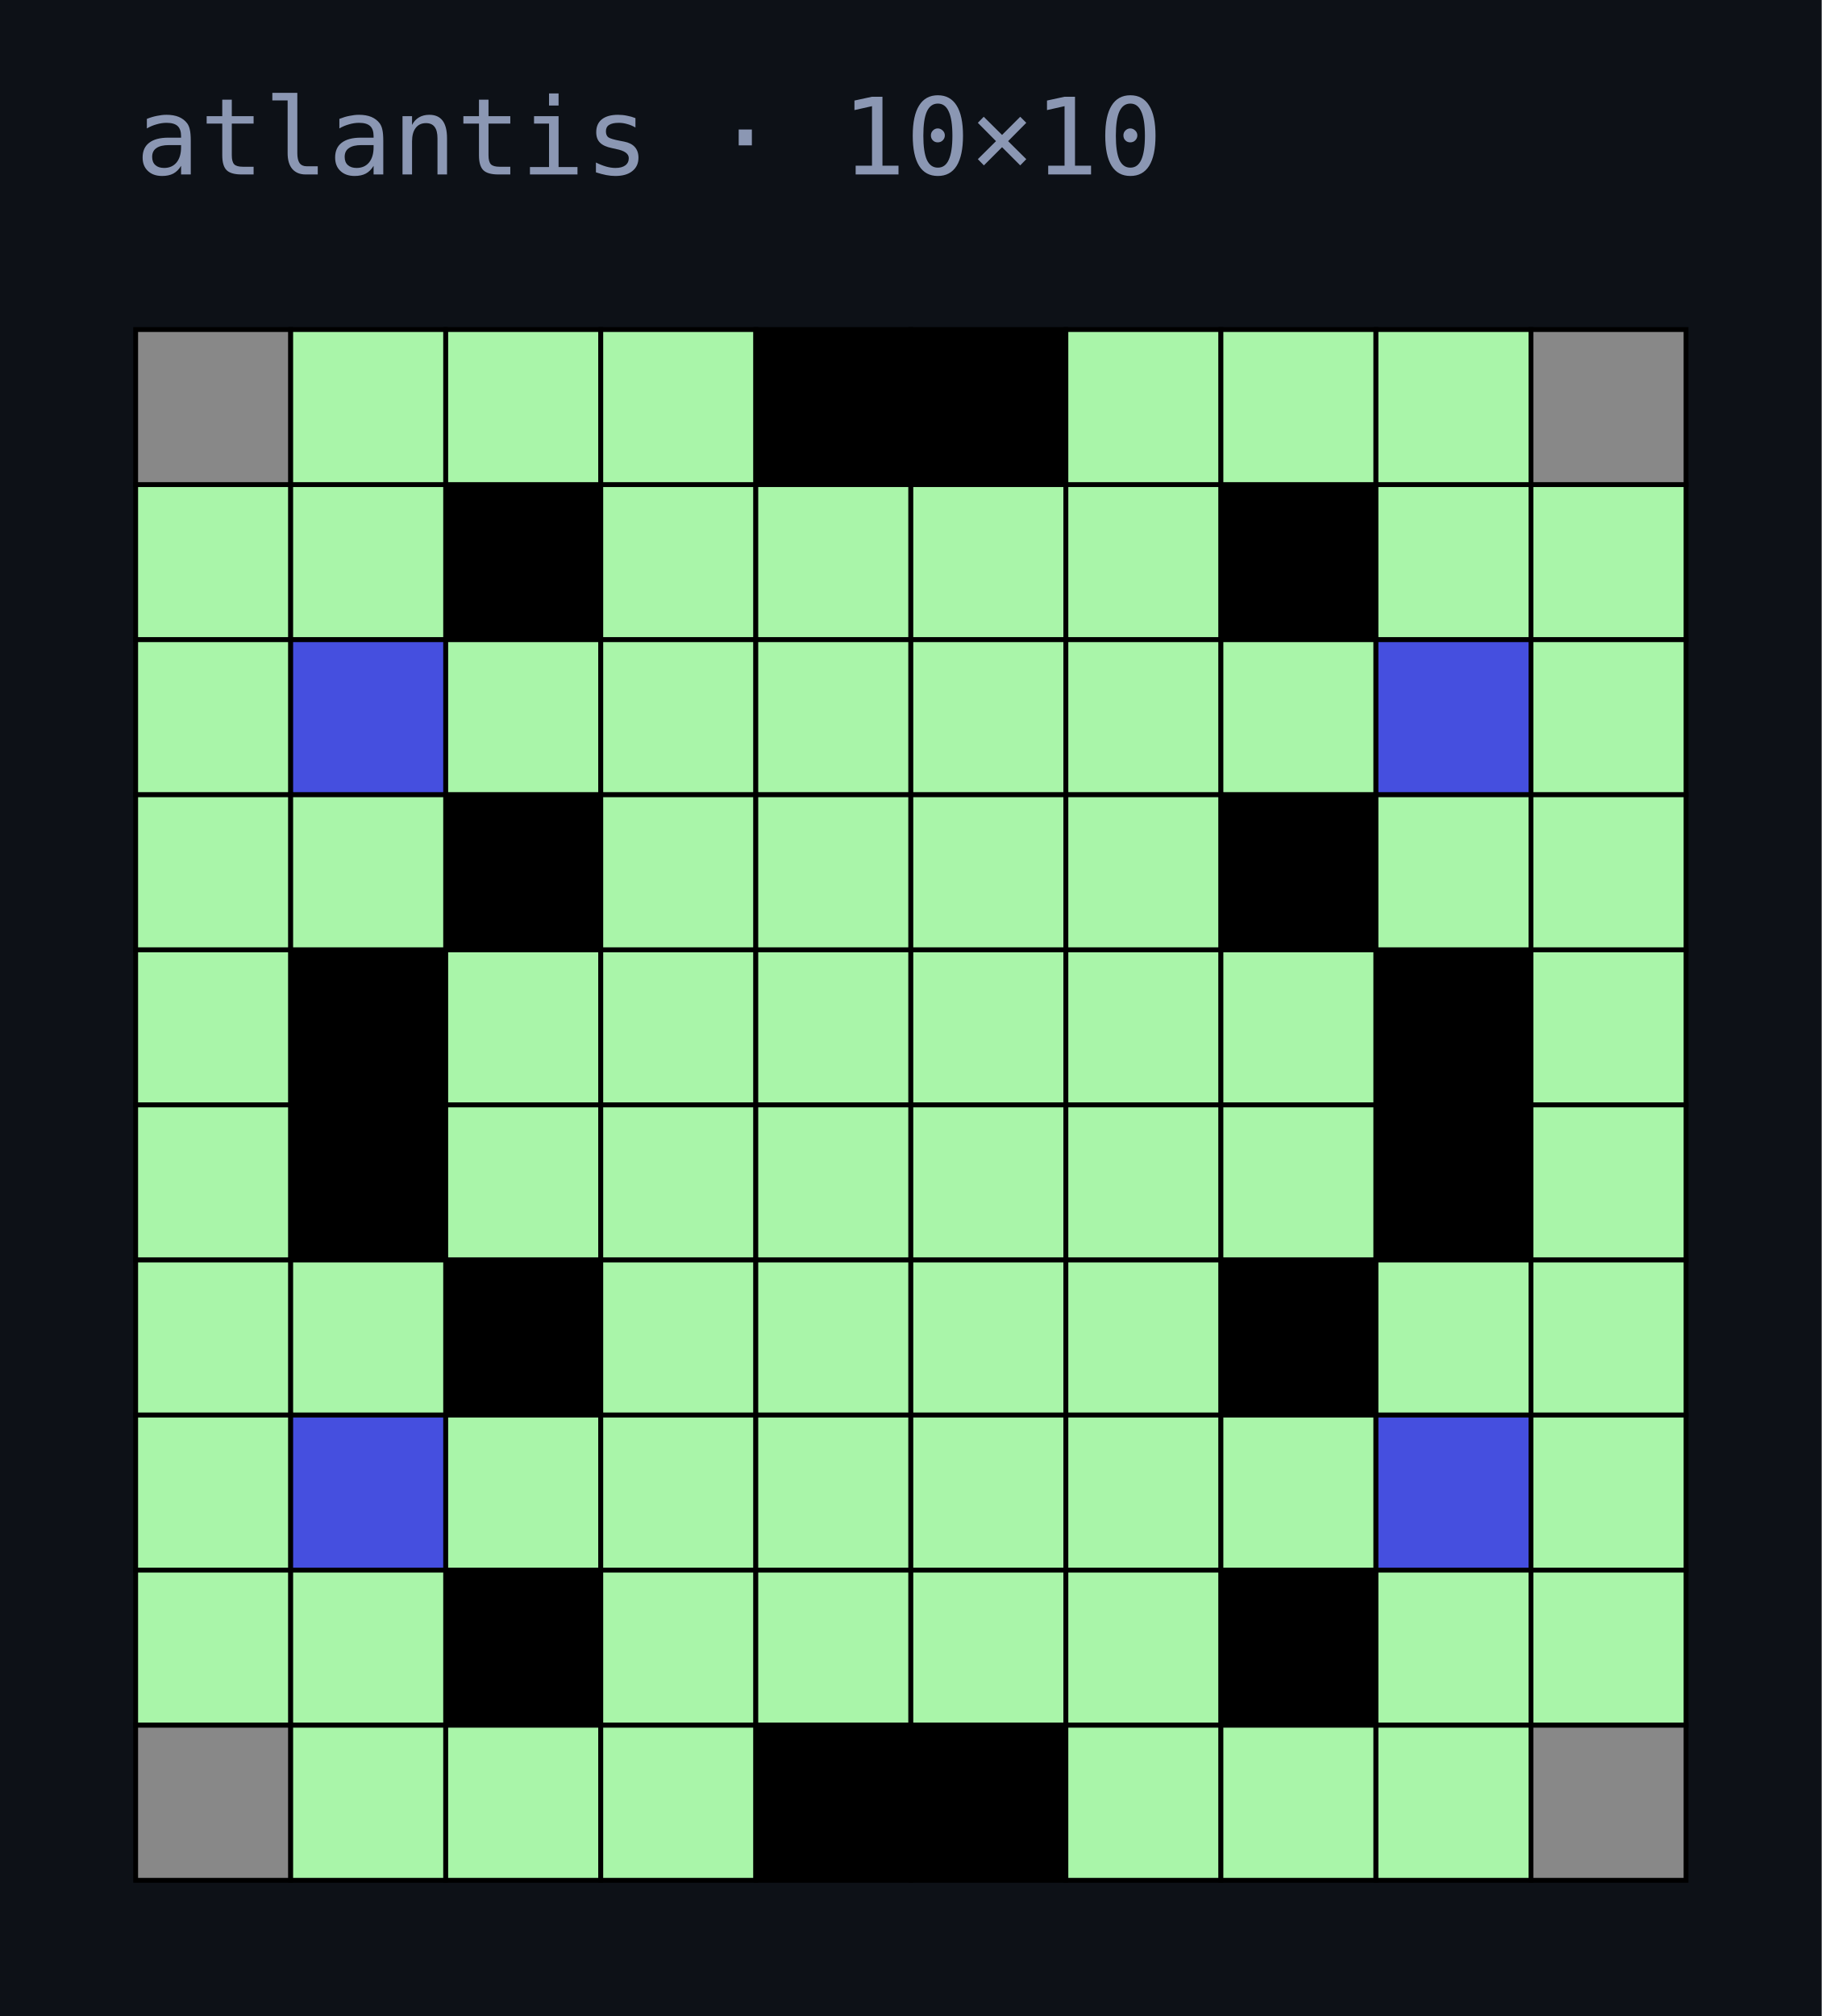
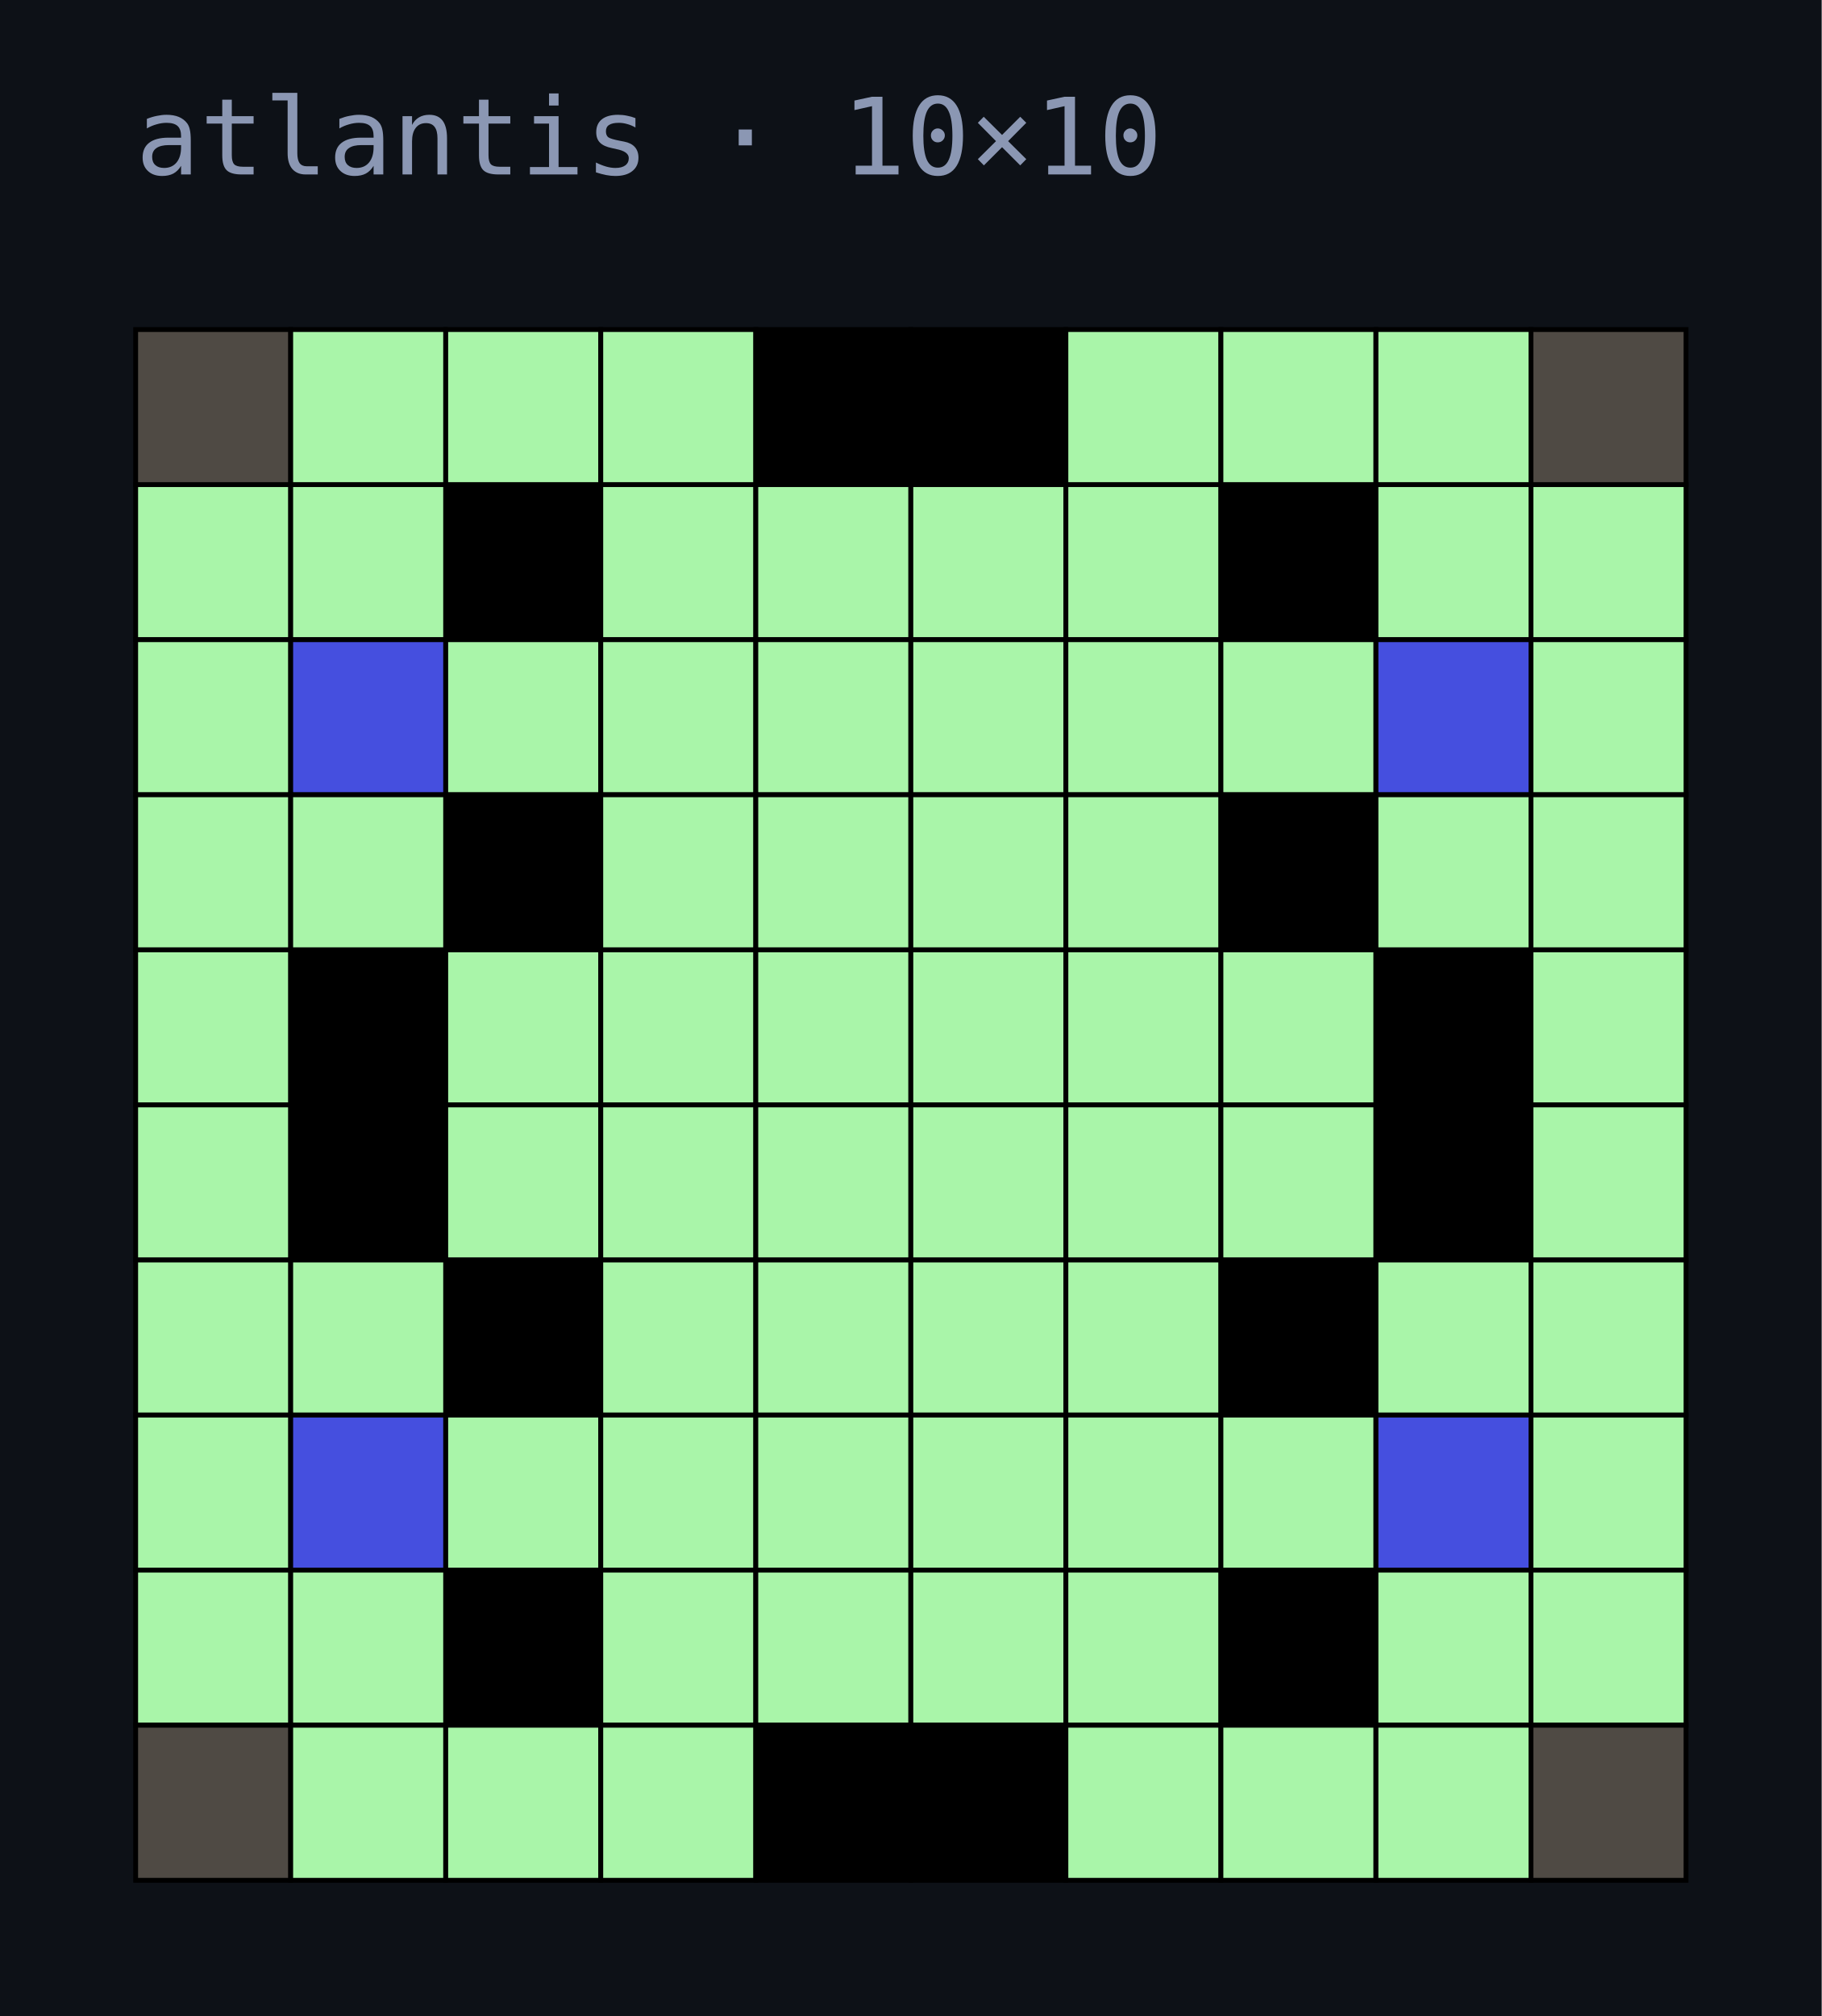
<svg xmlns="http://www.w3.org/2000/svg" width="188" height="208" viewBox="0 0 188 208">
  <rect width="100%" height="100%" fill="#0d1117" />
  <text x="14" y="18" fill="#8b97b3" font-family="ui-monospace,Menlo,Consolas,monospace" font-size="11">atlantis · 10×10</text>
-   <rect x="14" y="34" width="16" height="16" fill="#888888" stroke="#000" stroke-width="0.5" />
+   <rect x="14" y="34" width="16" height="16" fill="#4f4a44" stroke="#000" stroke-width="0.5" />
  <rect x="30" y="34" width="16" height="16" fill="#A9F5A9" stroke="#000" stroke-width="0.5" />
  <rect x="46" y="34" width="16" height="16" fill="#A9F5A9" stroke="#000" stroke-width="0.5" />
  <rect x="62" y="34" width="16" height="16" fill="#A9F5A9" stroke="#000" stroke-width="0.5" />
  <rect x="78" y="34" width="16" height="16" fill="#000000" stroke="#000" stroke-width="0.5" />
  <rect x="94" y="34" width="16" height="16" fill="#000000" stroke="#000" stroke-width="0.5" />
  <rect x="110" y="34" width="16" height="16" fill="#A9F5A9" stroke="#000" stroke-width="0.5" />
  <rect x="126" y="34" width="16" height="16" fill="#A9F5A9" stroke="#000" stroke-width="0.5" />
  <rect x="142" y="34" width="16" height="16" fill="#A9F5A9" stroke="#000" stroke-width="0.5" />
-   <rect x="158" y="34" width="16" height="16" fill="#888888" stroke="#000" stroke-width="0.5" />
+   <rect x="158" y="34" width="16" height="16" fill="#4f4a44" stroke="#000" stroke-width="0.5" />
  <rect x="14" y="50" width="16" height="16" fill="#A9F5A9" stroke="#000" stroke-width="0.5" />
  <rect x="30" y="50" width="16" height="16" fill="#A9F5A9" stroke="#000" stroke-width="0.5" />
  <rect x="46" y="50" width="16" height="16" fill="#000000" stroke="#000" stroke-width="0.5" />
  <rect x="62" y="50" width="16" height="16" fill="#A9F5A9" stroke="#000" stroke-width="0.5" />
  <rect x="78" y="50" width="16" height="16" fill="#A9F5A9" stroke="#000" stroke-width="0.5" />
  <rect x="94" y="50" width="16" height="16" fill="#A9F5A9" stroke="#000" stroke-width="0.5" />
  <rect x="110" y="50" width="16" height="16" fill="#A9F5A9" stroke="#000" stroke-width="0.5" />
  <rect x="126" y="50" width="16" height="16" fill="#000000" stroke="#000" stroke-width="0.5" />
  <rect x="142" y="50" width="16" height="16" fill="#A9F5A9" stroke="#000" stroke-width="0.5" />
  <rect x="158" y="50" width="16" height="16" fill="#A9F5A9" stroke="#000" stroke-width="0.5" />
  <rect x="14" y="66" width="16" height="16" fill="#A9F5A9" stroke="#000" stroke-width="0.5" />
  <rect x="30" y="66" width="16" height="16" fill="#454FDF" stroke="#000" stroke-width="0.5" />
  <rect x="46" y="66" width="16" height="16" fill="#A9F5A9" stroke="#000" stroke-width="0.5" />
  <rect x="62" y="66" width="16" height="16" fill="#A9F5A9" stroke="#000" stroke-width="0.5" />
  <rect x="78" y="66" width="16" height="16" fill="#A9F5A9" stroke="#000" stroke-width="0.5" />
  <rect x="94" y="66" width="16" height="16" fill="#A9F5A9" stroke="#000" stroke-width="0.5" />
  <rect x="110" y="66" width="16" height="16" fill="#A9F5A9" stroke="#000" stroke-width="0.5" />
  <rect x="126" y="66" width="16" height="16" fill="#A9F5A9" stroke="#000" stroke-width="0.5" />
  <rect x="142" y="66" width="16" height="16" fill="#454FDF" stroke="#000" stroke-width="0.5" />
  <rect x="158" y="66" width="16" height="16" fill="#A9F5A9" stroke="#000" stroke-width="0.5" />
  <rect x="14" y="82" width="16" height="16" fill="#A9F5A9" stroke="#000" stroke-width="0.5" />
  <rect x="30" y="82" width="16" height="16" fill="#A9F5A9" stroke="#000" stroke-width="0.5" />
  <rect x="46" y="82" width="16" height="16" fill="#000000" stroke="#000" stroke-width="0.5" />
  <rect x="62" y="82" width="16" height="16" fill="#A9F5A9" stroke="#000" stroke-width="0.5" />
  <rect x="78" y="82" width="16" height="16" fill="#A9F5A9" stroke="#000" stroke-width="0.5" />
  <rect x="94" y="82" width="16" height="16" fill="#A9F5A9" stroke="#000" stroke-width="0.5" />
  <rect x="110" y="82" width="16" height="16" fill="#A9F5A9" stroke="#000" stroke-width="0.5" />
  <rect x="126" y="82" width="16" height="16" fill="#000000" stroke="#000" stroke-width="0.5" />
  <rect x="142" y="82" width="16" height="16" fill="#A9F5A9" stroke="#000" stroke-width="0.5" />
  <rect x="158" y="82" width="16" height="16" fill="#A9F5A9" stroke="#000" stroke-width="0.5" />
  <rect x="14" y="98" width="16" height="16" fill="#A9F5A9" stroke="#000" stroke-width="0.5" />
  <rect x="30" y="98" width="16" height="16" fill="#000000" stroke="#000" stroke-width="0.5" />
  <rect x="46" y="98" width="16" height="16" fill="#A9F5A9" stroke="#000" stroke-width="0.5" />
  <rect x="62" y="98" width="16" height="16" fill="#A9F5A9" stroke="#000" stroke-width="0.5" />
  <rect x="78" y="98" width="16" height="16" fill="#A9F5A9" stroke="#000" stroke-width="0.5" />
  <rect x="94" y="98" width="16" height="16" fill="#A9F5A9" stroke="#000" stroke-width="0.5" />
  <rect x="110" y="98" width="16" height="16" fill="#A9F5A9" stroke="#000" stroke-width="0.5" />
  <rect x="126" y="98" width="16" height="16" fill="#A9F5A9" stroke="#000" stroke-width="0.5" />
  <rect x="142" y="98" width="16" height="16" fill="#000000" stroke="#000" stroke-width="0.5" />
  <rect x="158" y="98" width="16" height="16" fill="#A9F5A9" stroke="#000" stroke-width="0.5" />
  <rect x="14" y="114" width="16" height="16" fill="#A9F5A9" stroke="#000" stroke-width="0.5" />
  <rect x="30" y="114" width="16" height="16" fill="#000000" stroke="#000" stroke-width="0.5" />
  <rect x="46" y="114" width="16" height="16" fill="#A9F5A9" stroke="#000" stroke-width="0.5" />
  <rect x="62" y="114" width="16" height="16" fill="#A9F5A9" stroke="#000" stroke-width="0.5" />
  <rect x="78" y="114" width="16" height="16" fill="#A9F5A9" stroke="#000" stroke-width="0.5" />
  <rect x="94" y="114" width="16" height="16" fill="#A9F5A9" stroke="#000" stroke-width="0.5" />
  <rect x="110" y="114" width="16" height="16" fill="#A9F5A9" stroke="#000" stroke-width="0.5" />
  <rect x="126" y="114" width="16" height="16" fill="#A9F5A9" stroke="#000" stroke-width="0.5" />
  <rect x="142" y="114" width="16" height="16" fill="#000000" stroke="#000" stroke-width="0.5" />
  <rect x="158" y="114" width="16" height="16" fill="#A9F5A9" stroke="#000" stroke-width="0.5" />
  <rect x="14" y="130" width="16" height="16" fill="#A9F5A9" stroke="#000" stroke-width="0.5" />
  <rect x="30" y="130" width="16" height="16" fill="#A9F5A9" stroke="#000" stroke-width="0.5" />
  <rect x="46" y="130" width="16" height="16" fill="#000000" stroke="#000" stroke-width="0.5" />
  <rect x="62" y="130" width="16" height="16" fill="#A9F5A9" stroke="#000" stroke-width="0.5" />
  <rect x="78" y="130" width="16" height="16" fill="#A9F5A9" stroke="#000" stroke-width="0.5" />
  <rect x="94" y="130" width="16" height="16" fill="#A9F5A9" stroke="#000" stroke-width="0.5" />
  <rect x="110" y="130" width="16" height="16" fill="#A9F5A9" stroke="#000" stroke-width="0.5" />
  <rect x="126" y="130" width="16" height="16" fill="#000000" stroke="#000" stroke-width="0.5" />
  <rect x="142" y="130" width="16" height="16" fill="#A9F5A9" stroke="#000" stroke-width="0.5" />
  <rect x="158" y="130" width="16" height="16" fill="#A9F5A9" stroke="#000" stroke-width="0.5" />
  <rect x="14" y="146" width="16" height="16" fill="#A9F5A9" stroke="#000" stroke-width="0.5" />
  <rect x="30" y="146" width="16" height="16" fill="#454FDF" stroke="#000" stroke-width="0.5" />
  <rect x="46" y="146" width="16" height="16" fill="#A9F5A9" stroke="#000" stroke-width="0.5" />
  <rect x="62" y="146" width="16" height="16" fill="#A9F5A9" stroke="#000" stroke-width="0.5" />
  <rect x="78" y="146" width="16" height="16" fill="#A9F5A9" stroke="#000" stroke-width="0.5" />
  <rect x="94" y="146" width="16" height="16" fill="#A9F5A9" stroke="#000" stroke-width="0.5" />
  <rect x="110" y="146" width="16" height="16" fill="#A9F5A9" stroke="#000" stroke-width="0.5" />
  <rect x="126" y="146" width="16" height="16" fill="#A9F5A9" stroke="#000" stroke-width="0.5" />
  <rect x="142" y="146" width="16" height="16" fill="#454FDF" stroke="#000" stroke-width="0.5" />
  <rect x="158" y="146" width="16" height="16" fill="#A9F5A9" stroke="#000" stroke-width="0.5" />
  <rect x="14" y="162" width="16" height="16" fill="#A9F5A9" stroke="#000" stroke-width="0.5" />
  <rect x="30" y="162" width="16" height="16" fill="#A9F5A9" stroke="#000" stroke-width="0.5" />
  <rect x="46" y="162" width="16" height="16" fill="#000000" stroke="#000" stroke-width="0.5" />
  <rect x="62" y="162" width="16" height="16" fill="#A9F5A9" stroke="#000" stroke-width="0.5" />
  <rect x="78" y="162" width="16" height="16" fill="#A9F5A9" stroke="#000" stroke-width="0.5" />
  <rect x="94" y="162" width="16" height="16" fill="#A9F5A9" stroke="#000" stroke-width="0.5" />
  <rect x="110" y="162" width="16" height="16" fill="#A9F5A9" stroke="#000" stroke-width="0.5" />
  <rect x="126" y="162" width="16" height="16" fill="#000000" stroke="#000" stroke-width="0.5" />
  <rect x="142" y="162" width="16" height="16" fill="#A9F5A9" stroke="#000" stroke-width="0.5" />
  <rect x="158" y="162" width="16" height="16" fill="#A9F5A9" stroke="#000" stroke-width="0.5" />
-   <rect x="14" y="178" width="16" height="16" fill="#888888" stroke="#000" stroke-width="0.5" />
+   <rect x="14" y="178" width="16" height="16" fill="#4f4a44" stroke="#000" stroke-width="0.5" />
  <rect x="30" y="178" width="16" height="16" fill="#A9F5A9" stroke="#000" stroke-width="0.5" />
  <rect x="46" y="178" width="16" height="16" fill="#A9F5A9" stroke="#000" stroke-width="0.5" />
  <rect x="62" y="178" width="16" height="16" fill="#A9F5A9" stroke="#000" stroke-width="0.5" />
  <rect x="78" y="178" width="16" height="16" fill="#000000" stroke="#000" stroke-width="0.5" />
  <rect x="94" y="178" width="16" height="16" fill="#000000" stroke="#000" stroke-width="0.5" />
  <rect x="110" y="178" width="16" height="16" fill="#A9F5A9" stroke="#000" stroke-width="0.5" />
  <rect x="126" y="178" width="16" height="16" fill="#A9F5A9" stroke="#000" stroke-width="0.5" />
  <rect x="142" y="178" width="16" height="16" fill="#A9F5A9" stroke="#000" stroke-width="0.5" />
-   <rect x="158" y="178" width="16" height="16" fill="#888888" stroke="#000" stroke-width="0.5" />
+   <rect x="158" y="178" width="16" height="16" fill="#4f4a44" stroke="#000" stroke-width="0.5" />
</svg>
